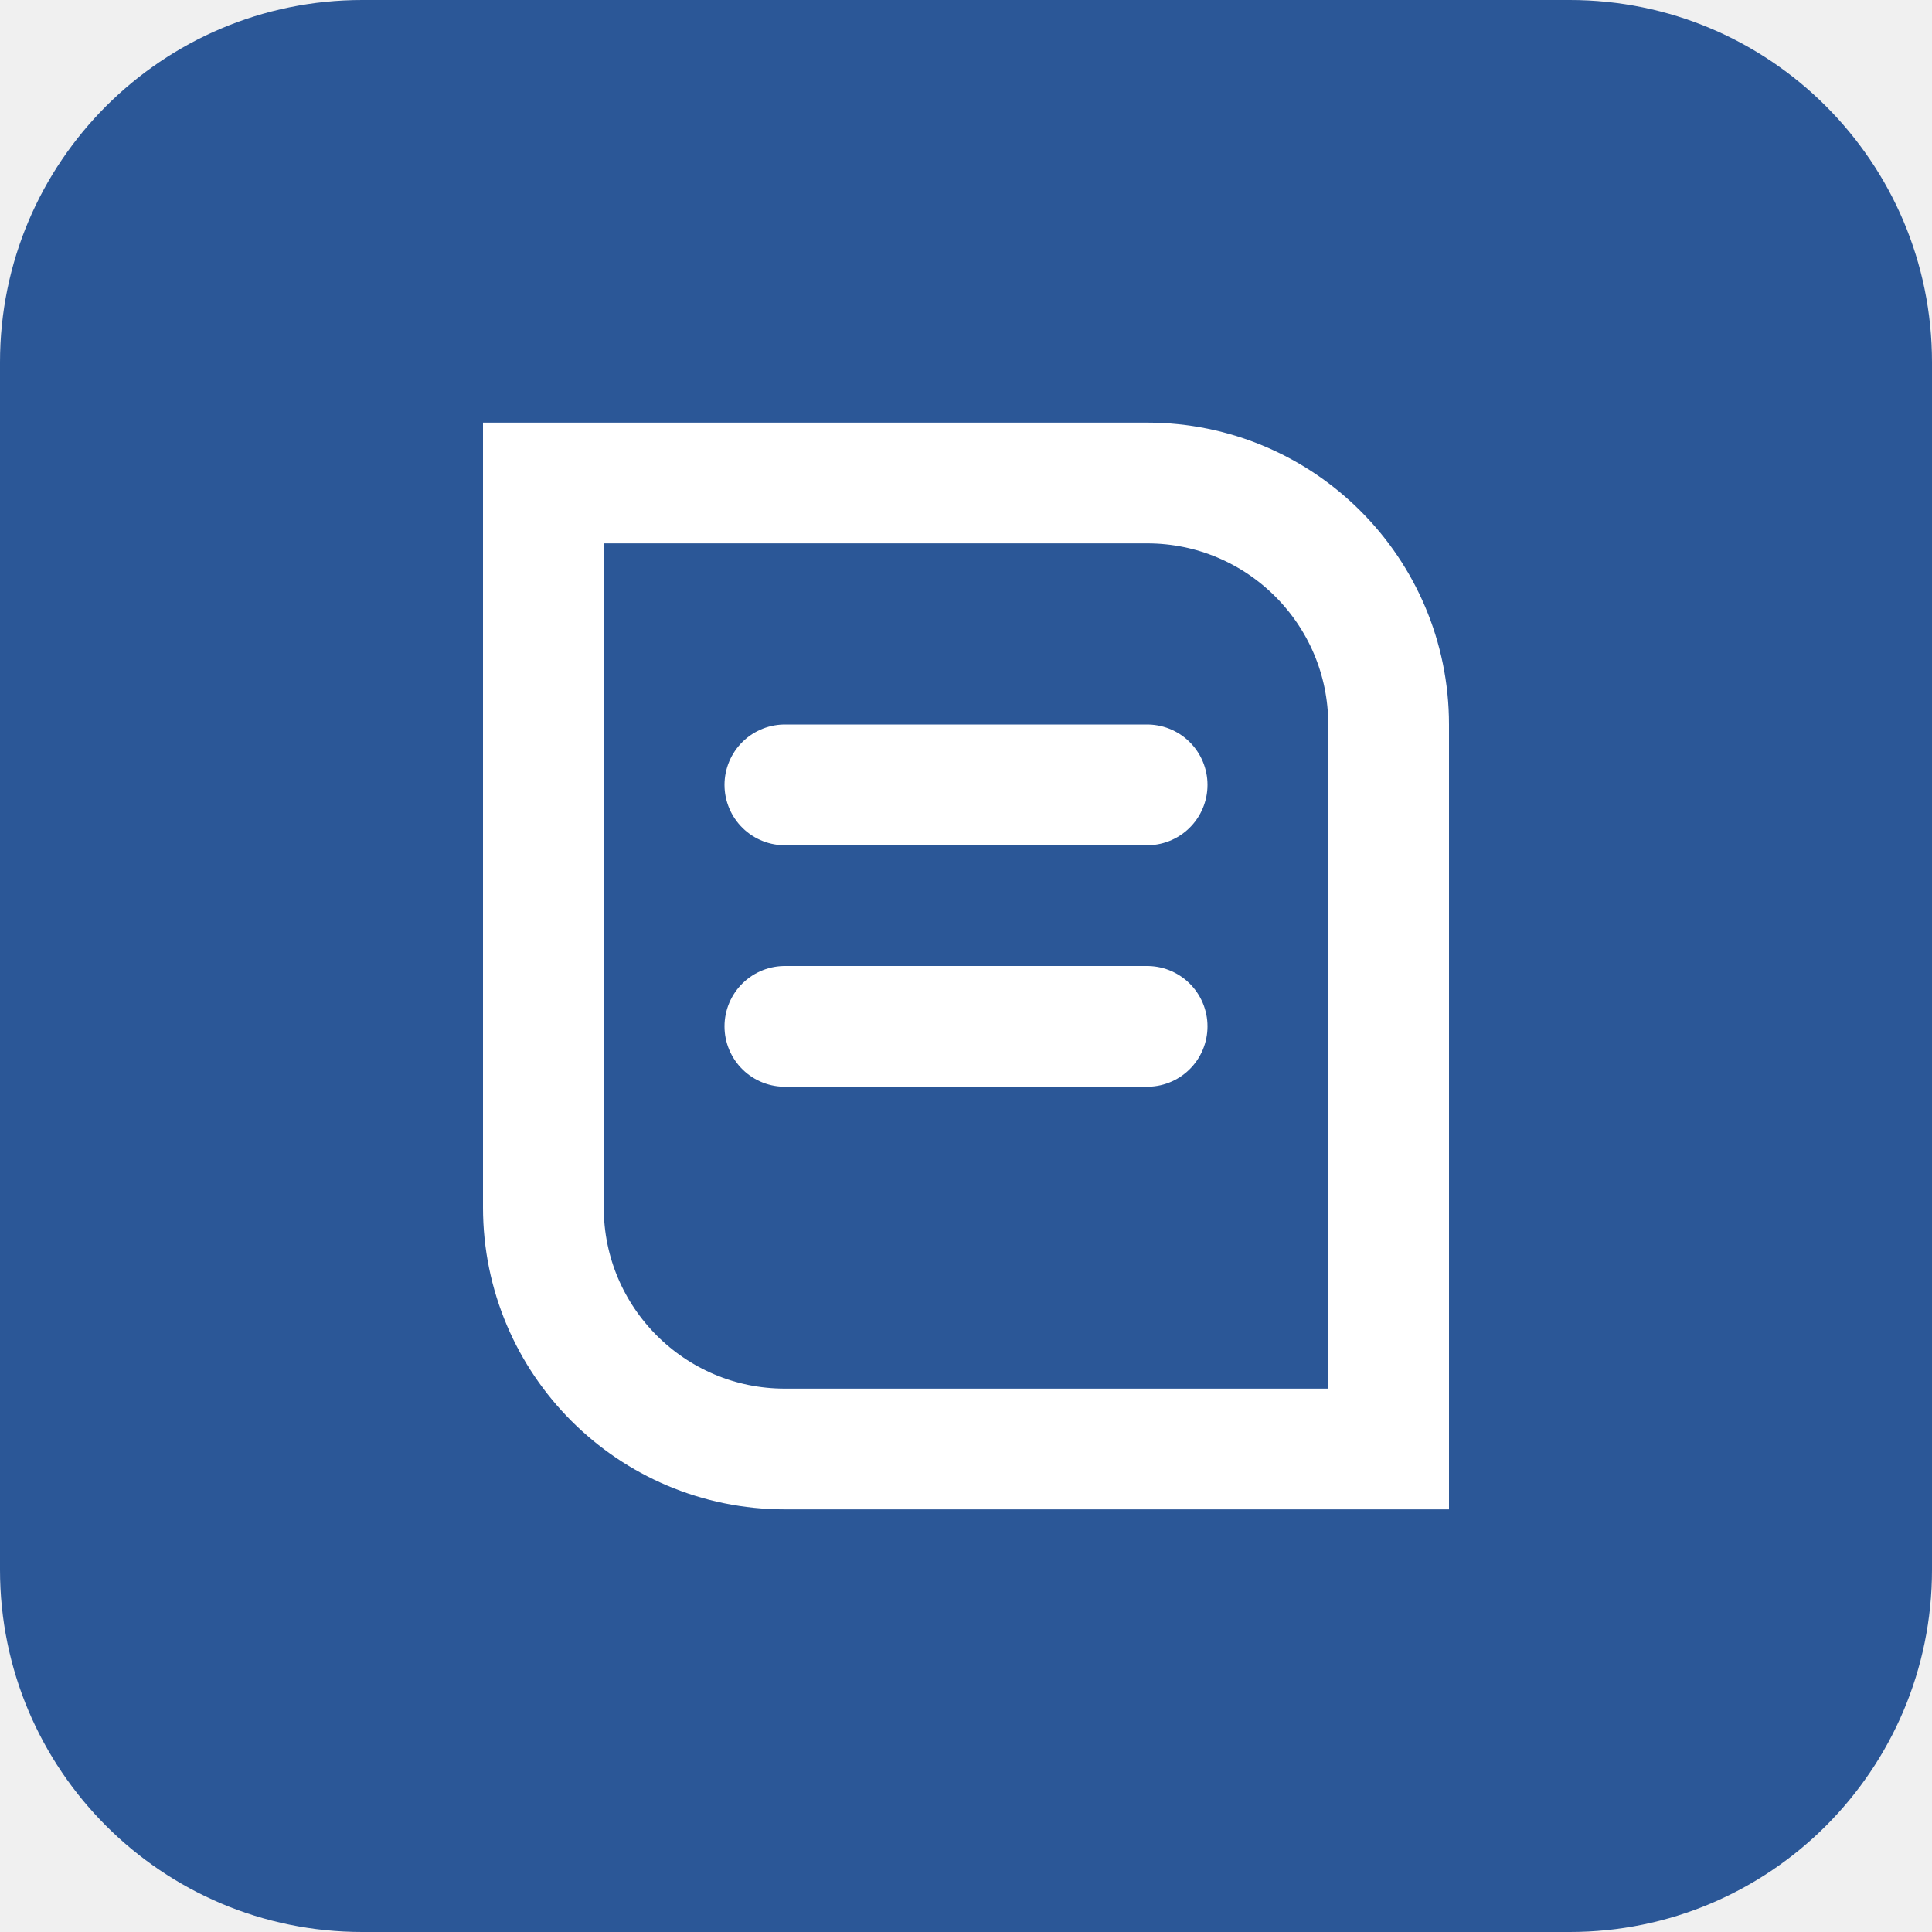
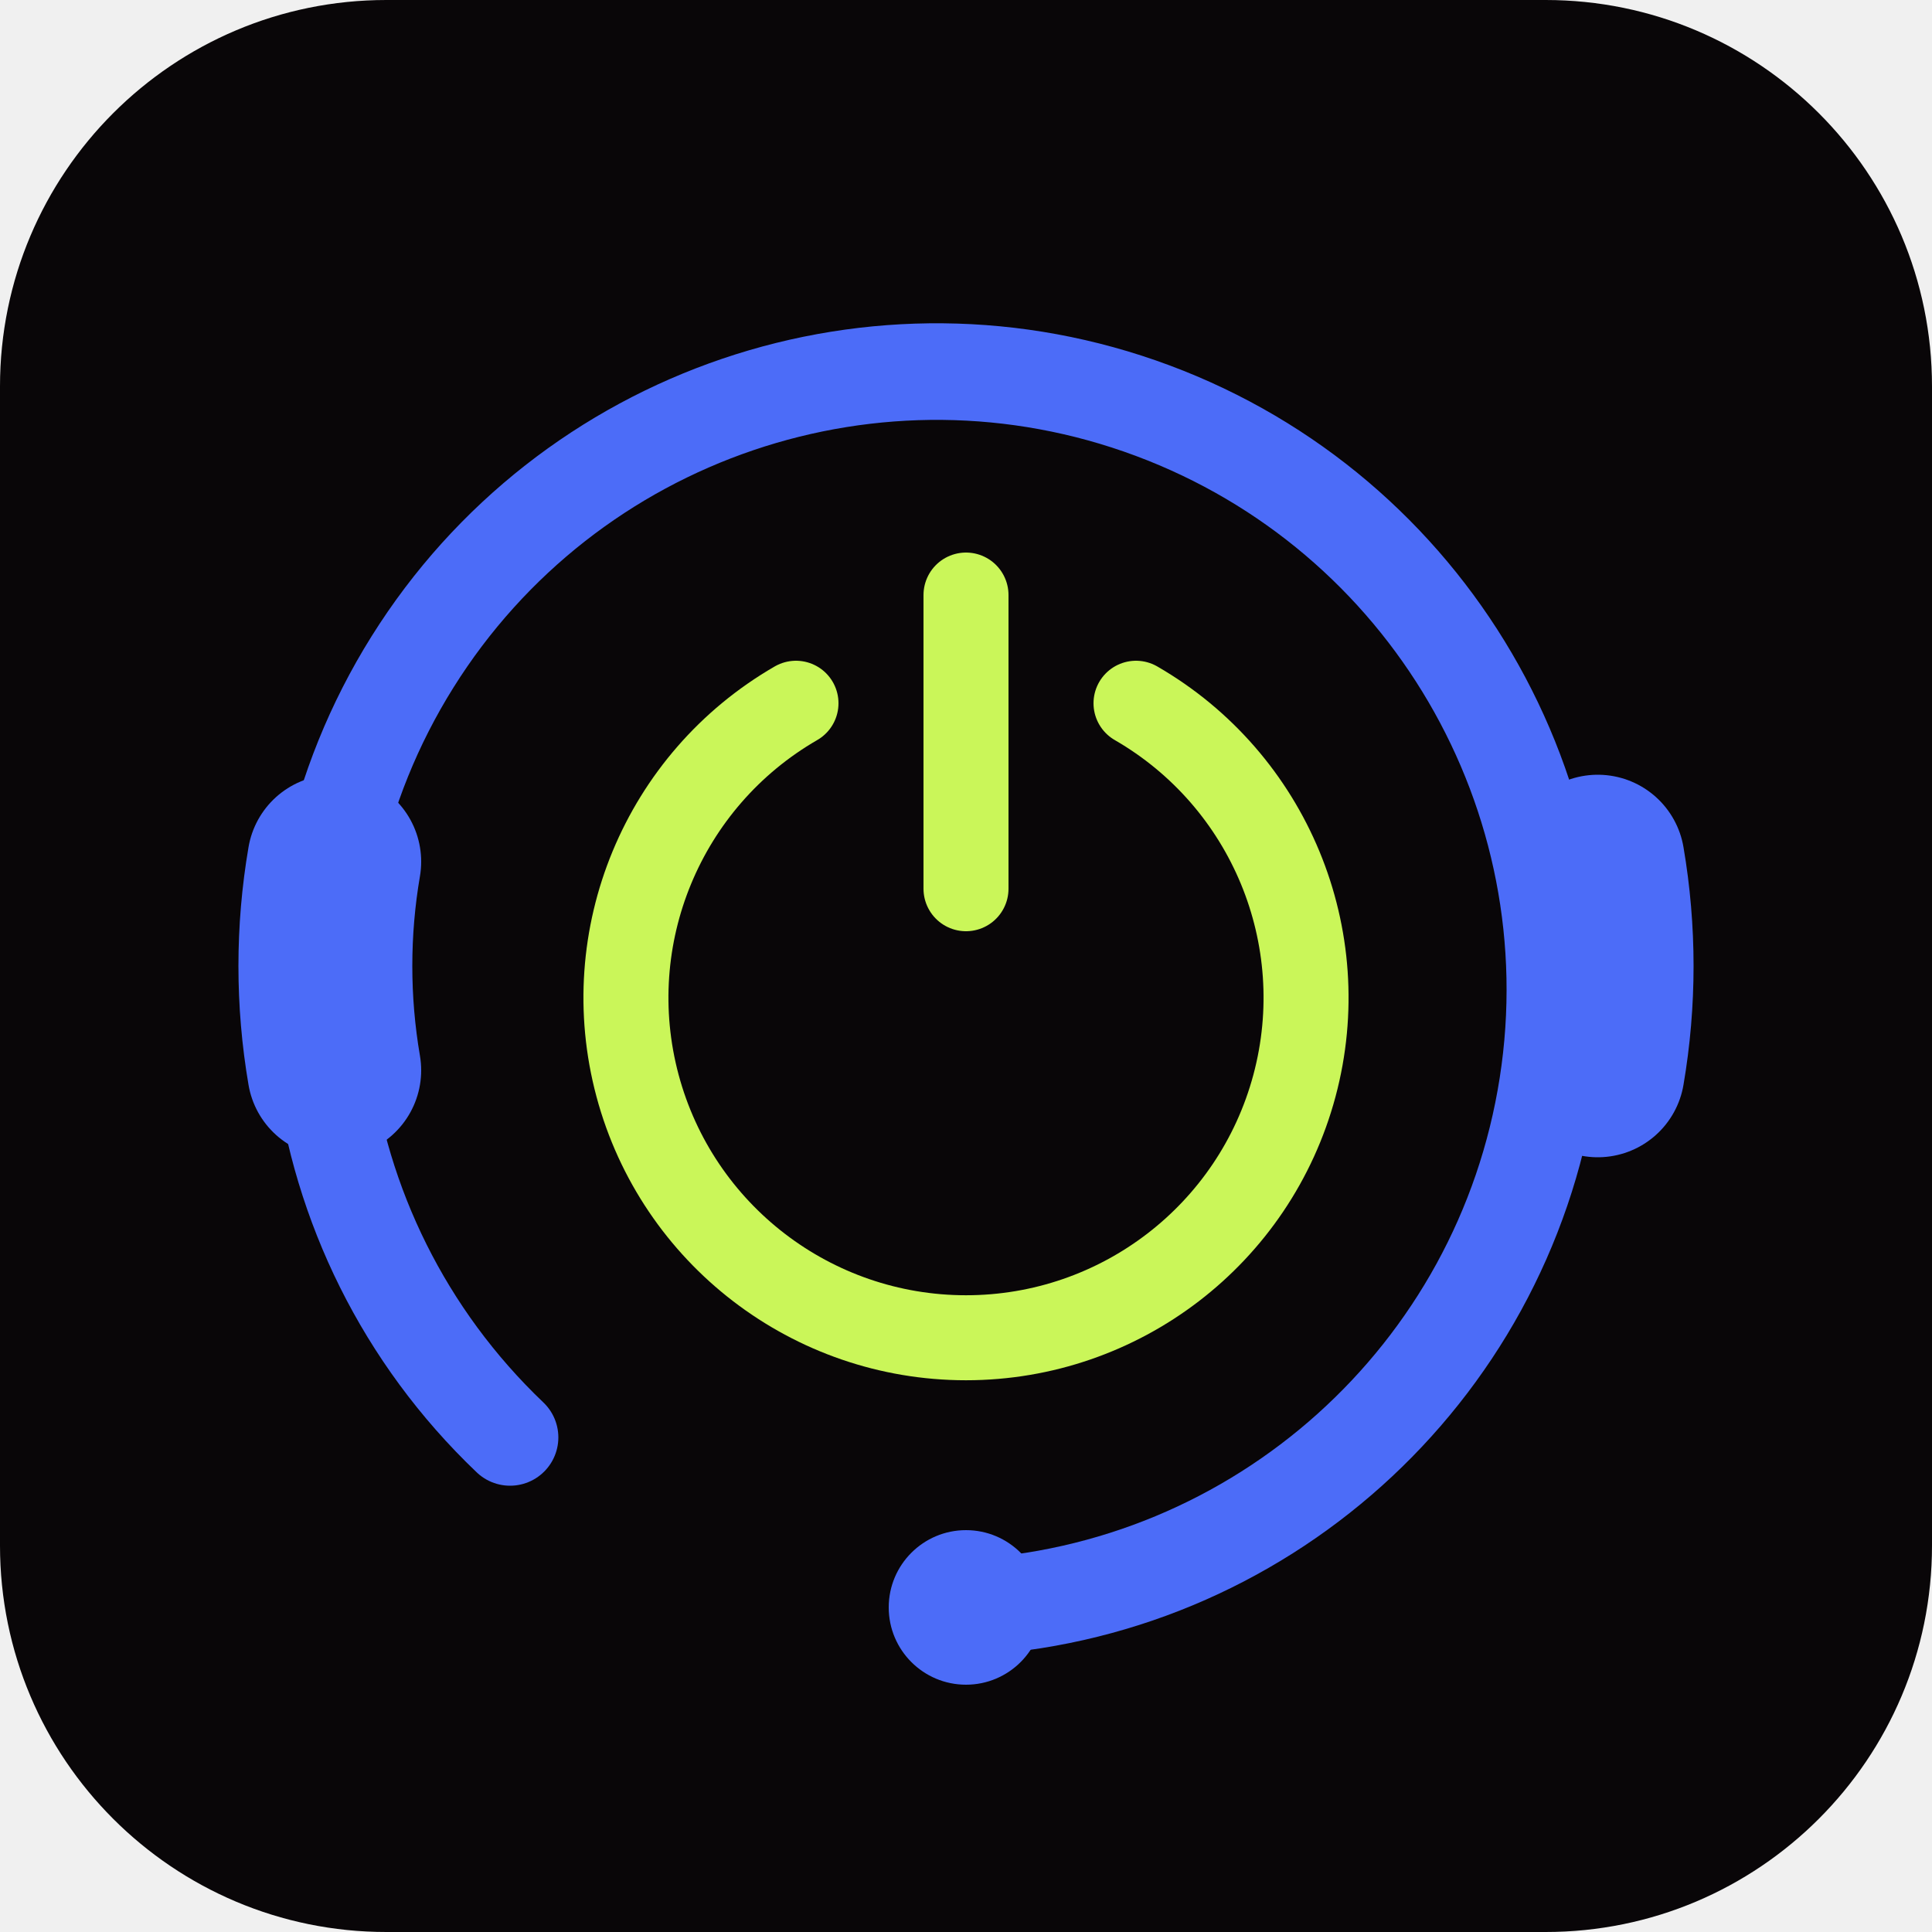
- <svg xmlns="http://www.w3.org/2000/svg" viewBox="0 0 32 32">
-   <rect width="32" height="32" rx="6" fill="#2b5797" />
-   <path d="M9 8h10a4 4 0 0 1 4 4v12H13a4 4 0 0 1-4-4V8z" fill="none" stroke="#fff" stroke-width="2" />
-   <path d="M13 13h6M13 17h6" stroke="#fff" stroke-width="2" stroke-linecap="round" />
+ <svg xmlns="http://www.w3.org/2000/svg" viewBox="0 0 100 100">
+   <rect width="100" height="100" rx="20" fill="#090608" />
+   <path d="M26.4 74.4 A32 32 0 1 1 50 83.2" fill="none" stroke="#4c6cf8" stroke-width="5" stroke-linecap="round" />
+   <path d="M17.3 44.6 A32 32 0 0 0 17.3 55.4" fill="none" stroke="#4c6cf8" stroke-width="9" stroke-linecap="round" />
+   <path d="M82.7 44.6 A32 32 0 0 1 82.7 55.4" fill="none" stroke="#4c6cf8" stroke-width="9" stroke-linecap="round" />
+   <circle cx="50" cy="83.2" r="4" fill="#4c6cf8" />
+   <path d="M58.8 36.4 A17.6 17.6 0 1 1 41.2 36.4" fill="none" stroke="#caf659" stroke-width="4.4" stroke-linecap="round" />
+   <path d="M50 30.8 L50 46" fill="none" stroke="#caf659" stroke-width="4.4" stroke-linecap="round" />
</svg>
